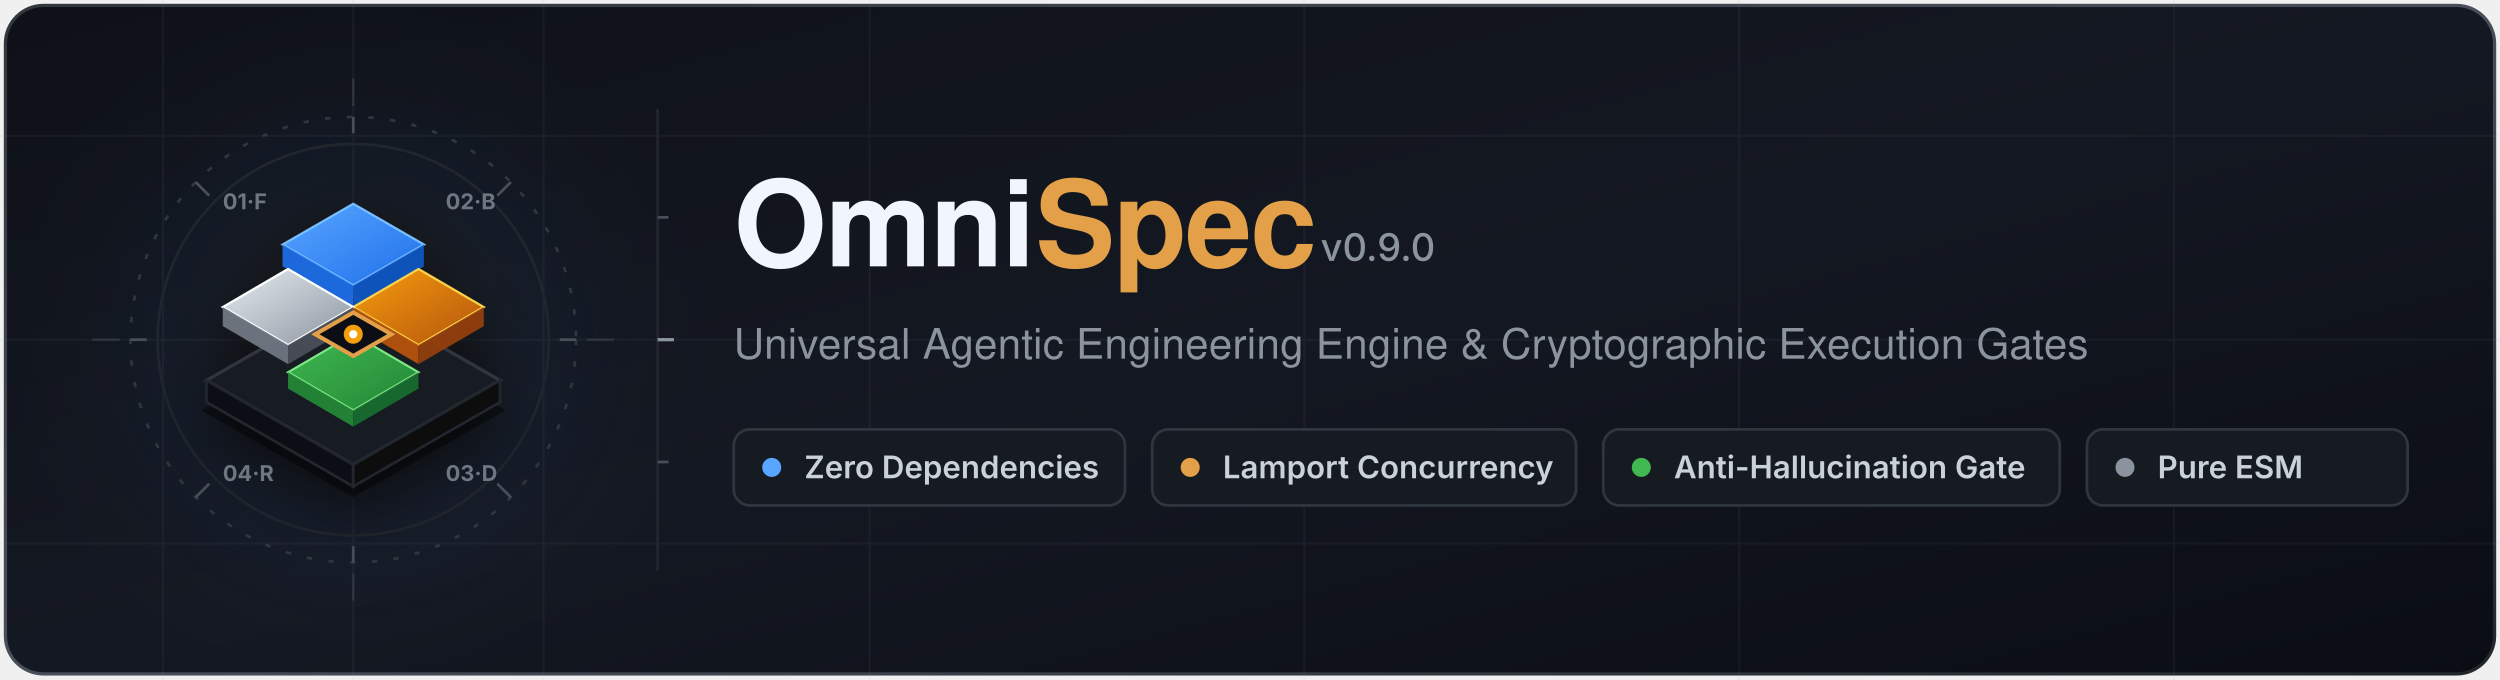
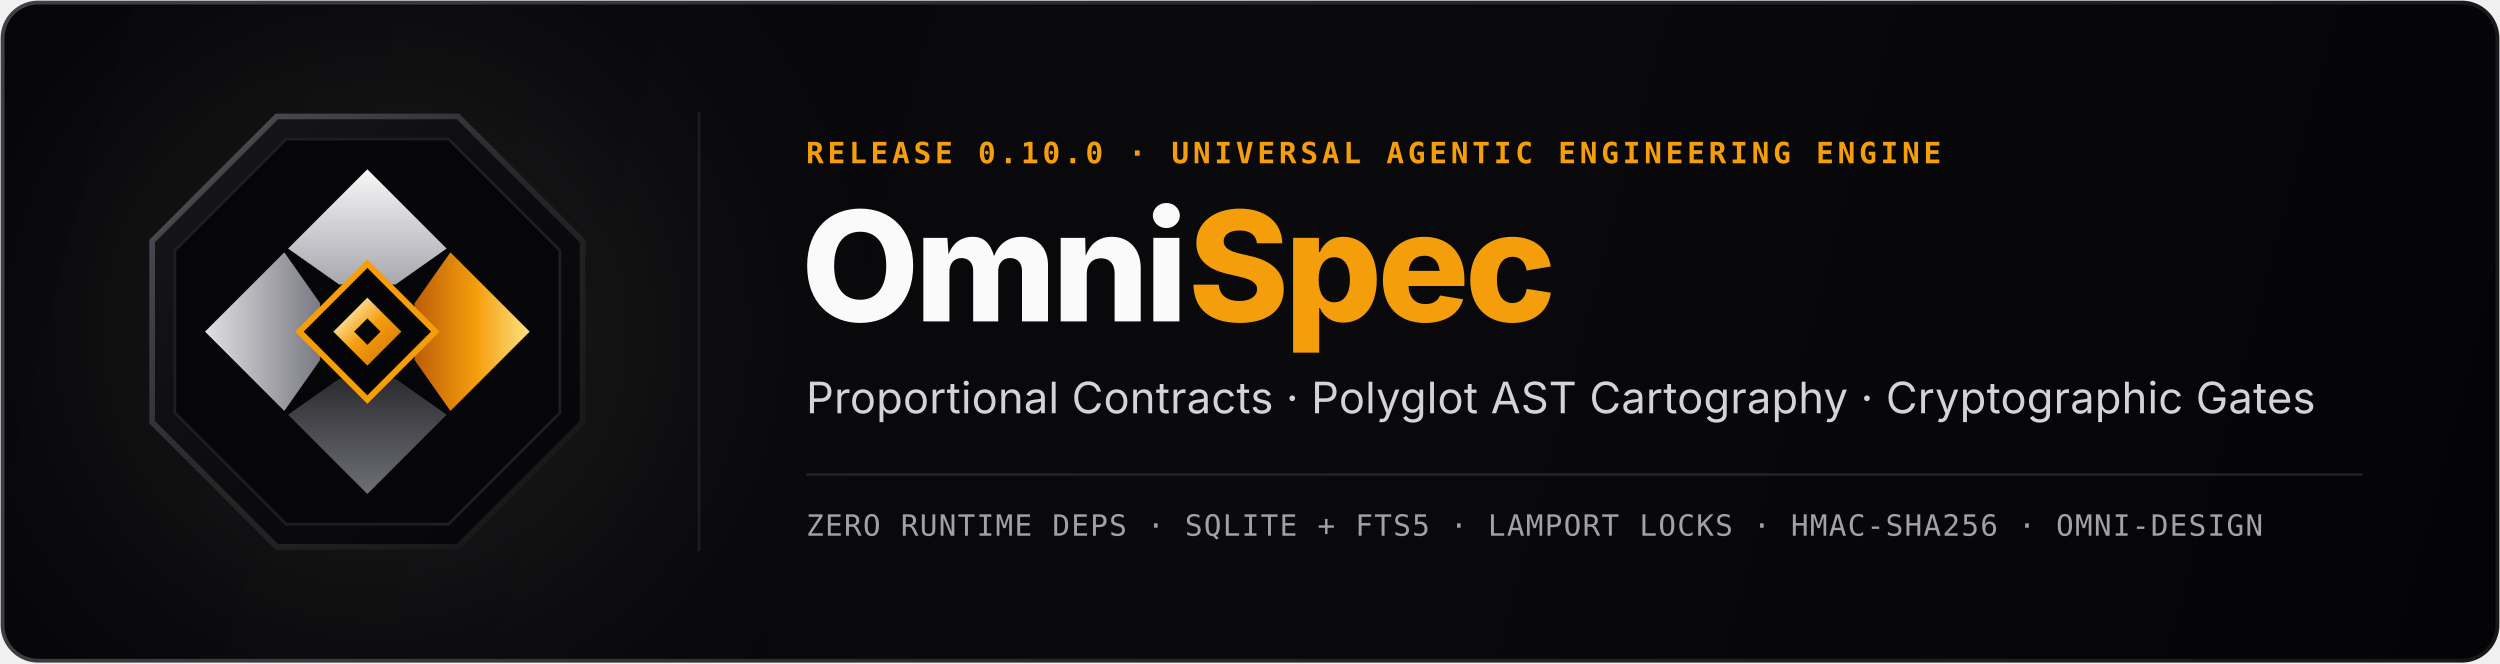
- <svg xmlns="http://www.w3.org/2000/svg" viewBox="0 0 920 250" width="100%" height="250" fill="none">
+ <svg xmlns="http://www.w3.org/2000/svg" viewBox="0 0 980 260" width="100%" height="260" fill="none">
  <defs>
-     <linearGradient id="obsidian-bg" x1="0%" y1="0%" x2="100%" y2="100%">
-       <stop offset="0%" stop-color="#0E1117" />
-       <stop offset="50%" stop-color="#141822" />
-       <stop offset="100%" stop-color="#0A0D14" />
+     <linearGradient id="bn-obsidian" x1="0" y1="0" x2="980" y2="260" gradientUnits="userSpaceOnUse">
+       <stop offset="0%" stop-color="#050507" />
+       <stop offset="50%" stop-color="#0A0A0D" />
+       <stop offset="100%" stop-color="#040406" />
    </linearGradient>
-     <linearGradient id="border-line" x1="0%" y1="0%" x2="100%" y2="100%">
-       <stop offset="0%" stop-color="#30363D" />
-       <stop offset="50%" stop-color="#484F58" />
-       <stop offset="100%" stop-color="#21262D" />
+     <linearGradient id="bn-frame" x1="0" y1="0" x2="980" y2="260" gradientUnits="userSpaceOnUse">
+       <stop offset="0%" stop-color="#3F3F46" />
+       <stop offset="50%" stop-color="#27272A" />
+       <stop offset="100%" stop-color="#18181B" />
    </linearGradient>
-     <linearGradient id="copper-amber" x1="0%" y1="0%" x2="100%" y2="100%">
-       <stop offset="0%" stop-color="#F59E0B" />
+     <radialGradient id="bn-ambient" cx="148" cy="130" r="220" gradientUnits="userSpaceOnUse">
+       <stop offset="0%" stop-color="#F59E0B" stop-opacity="0.11" />
+       <stop offset="55%" stop-color="#FAFAFA" stop-opacity="0.025" />
+       <stop offset="100%" stop-color="#050507" stop-opacity="0" />
+     </radialGradient>
+     <linearGradient id="bn-chassis" x1="-110" y1="-110" x2="110" y2="110" gradientUnits="userSpaceOnUse">
+       <stop offset="0%" stop-color="#18181B" />
+       <stop offset="55%" stop-color="#0B0B0E" />
+       <stop offset="100%" stop-color="#050507" />
+     </linearGradient>
+     <linearGradient id="bn-rim" x1="-110" y1="-110" x2="110" y2="110" gradientUnits="userSpaceOnUse">
+       <stop offset="0%" stop-color="#52525B" />
+       <stop offset="50%" stop-color="#27272A" />
+       <stop offset="100%" stop-color="#141417" />
+     </linearGradient>
+     <linearGradient id="bn-north" x1="0" y1="-88" x2="0" y2="-20" gradientUnits="userSpaceOnUse">
+       <stop offset="0%" stop-color="#FAFAFA" />
+       <stop offset="100%" stop-color="#A1A1AA" />
+     </linearGradient>
+     <linearGradient id="bn-west" x1="-88" y1="0" x2="-20" y2="0" gradientUnits="userSpaceOnUse">
+       <stop offset="0%" stop-color="#E4E4E7" />
+       <stop offset="100%" stop-color="#71717A" />
+     </linearGradient>
+     <linearGradient id="bn-south" x1="0" y1="88" x2="0" y2="20" gradientUnits="userSpaceOnUse">
+       <stop offset="0%" stop-color="#71717A" />
+       <stop offset="100%" stop-color="#27272A" />
+     </linearGradient>
+     <linearGradient id="bn-east" x1="88" y1="0" x2="20" y2="0" gradientUnits="userSpaceOnUse">
+       <stop offset="0%" stop-color="#FDE68A" />
+       <stop offset="45%" stop-color="#F59E0B" />
      <stop offset="100%" stop-color="#B45309" />
    </linearGradient>
-     <linearGradient id="slate-steel" x1="0%" y1="0%" x2="100%" y2="100%">
-       <stop offset="0%" stop-color="#58A6FF" />
-       <stop offset="100%" stop-color="#1F6FEB" />
+     <linearGradient id="bn-core" x1="-14" y1="-14" x2="14" y2="14" gradientUnits="userSpaceOnUse">
+       <stop offset="0%" stop-color="#FEF3C7" />
+       <stop offset="50%" stop-color="#F59E0B" />
+       <stop offset="100%" stop-color="#D97706" />
    </linearGradient>
-     <linearGradient id="sage-olive" x1="0%" y1="0%" x2="100%" y2="100%">
-       <stop offset="0%" stop-color="#3FB950" />
-       <stop offset="100%" stop-color="#238636" />
-     </linearGradient>
-     <linearGradient id="titanium-lead" x1="0%" y1="0%" x2="100%" y2="100%">
-       <stop offset="0%" stop-color="#E6EDF3" />
-       <stop offset="100%" stop-color="#8B949E" />
-     </linearGradient>
-     <radialGradient id="warm-ambient" cx="130" cy="125" r="140" gradientUnits="userSpaceOnUse">
-       <stop offset="0%" stop-color="#F59E0B" stop-opacity="0.08" />
-       <stop offset="50%" stop-color="#58A6FF" stop-opacity="0.04" />
-       <stop offset="100%" stop-color="#0E1117" stop-opacity="0" />
-     </radialGradient>
-     <filter id="plinth-shadow" x="-30%" y="-30%" width="160%" height="160%">
-       <feDropShadow dx="0" dy="8" stdDeviation="12" flood-color="#000000" flood-opacity="0.6" />
-     </filter>
  </defs>
-   <rect x="2" y="2" width="916" height="246" rx="14" fill="url(#obsidian-bg)" stroke="url(#border-line)" stroke-width="1.2" />
-   <rect x="2" y="2" width="916" height="246" rx="14" fill="url(#warm-ambient)" />
-   <g opacity="0.07" stroke="#8B949E" stroke-width="0.8">
-     <line x1="60" y1="0" x2="60" y2="250" />
-     <line x1="130" y1="0" x2="130" y2="250" />
-     <line x1="200" y1="0" x2="200" y2="250" />
-     <line x1="320" y1="0" x2="320" y2="250" />
-     <line x1="480" y1="0" x2="480" y2="250" />
-     <line x1="640" y1="0" x2="640" y2="250" />
-     <line x1="800" y1="0" x2="800" y2="250" />
-     <line x1="0" y1="50" x2="920" y2="50" />
-     <line x1="0" y1="125" x2="920" y2="125" />
-     <line x1="0" y1="200" x2="920" y2="200" />
+   <rect x="1" y="1" width="978" height="258" rx="14" fill="url(#bn-obsidian)" stroke="url(#bn-frame)" stroke-width="1.5" />
+   <rect x="1" y="1" width="978" height="258" rx="14" fill="url(#bn-ambient)" />
+   <line x1="274" y1="44" x2="274" y2="216" stroke="#1E1E22" stroke-width="1" />
+   <g transform="translate(144, 130) scale(0.74)">
+     <polygon points="-48,-114 48,-114 114,-48 114,48 48,114 -48,114 -114,48 -114,-48" fill="url(#bn-chassis)" stroke="url(#bn-rim)" stroke-width="3" stroke-linejoin="miter" />
+     <polygon points="-43,-102 43,-102 102,-43 102,43 43,102 -43,102 -102,43 -102,-43" fill="#060608" stroke="#1E1E22" stroke-width="1.5" />
+     <polygon points="0,-86 42,-44 15,-25 -15,-25 -42,-44" fill="url(#bn-north)" />
+     <polygon points="-86,0 -44,-42 -25,-15 -25,15 -44,42" fill="url(#bn-west)" />
+     <polygon points="0,86 -42,44 -15,25 15,25 42,44" fill="url(#bn-south)" />
+     <polygon points="86,0 44,42 25,15 25,-15 44,-42" fill="url(#bn-east)" />
+     <polygon points="0,-36 36,0 0,36 -36,0" fill="#050507" stroke="#F59E0B" stroke-width="3.2" stroke-linejoin="miter" />
+     <polygon points="0,-18 18,0 0,18 -18,0" fill="url(#bn-core)" />
+     <polygon points="0,-7 7,0 0,7 -7,0" fill="#050507" />
  </g>
-   <g transform="translate(130, 125)">
-     <circle cx="0" cy="0" r="82" fill="none" stroke="#30363D" stroke-width="1" stroke-dasharray="2,6" />
-     <circle cx="0" cy="0" r="72" fill="none" stroke="#21262D" stroke-width="1" />
-     <g stroke="#484F58" stroke-width="1">
-       <line x1="0" y1="-82" x2="0" y2="-76" />
-       <line x1="0" y1="82" x2="0" y2="76" />
-       <line x1="-82" y1="0" x2="-76" y2="0" />
-       <line x1="82" y1="0" x2="76" y2="0" />
-       <line x1="58" y1="-58" x2="53" y2="-53" />
-       <line x1="-58" y1="-58" x2="-53" y2="-53" />
-       <line x1="58" y1="58" x2="53" y2="53" />
-       <line x1="-58" y1="58" x2="-53" y2="53" />
-     </g>
-     <g stroke="#30363D" stroke-width="0.8">
-       <line x1="-96" y1="0" x2="-86" y2="0" />
-       <line x1="86" y1="0" x2="96" y2="0" />
-       <line x1="0" y1="-96" x2="0" y2="-86" />
-       <line x1="0" y1="86" x2="0" y2="96" />
-     </g>
-     <g filter="url(#plinth-shadow)">
-       <polygon points="0,58 56,26 0,-6 -56,26" fill="#000000" opacity="0.45" />
-       <polygon points="0,-16 54,15 0,46 -54,15" fill="#161B22" stroke="#30363D" stroke-width="1.2" />
-       <polygon points="-54,15 0,46 0,54 -54,23" fill="#0D1117" stroke="#21262D" stroke-width="1" />
-       <polygon points="0,46 54,15 54,23 0,54" fill="#090C10" stroke="#21262D" stroke-width="1" />
-       <g transform="translate(0, -18)">
-         <polygon points="0,-32 26,-17 0,-2 -26,-17" fill="url(#slate-steel)" stroke="#79C0FF" stroke-width="0.8" />
-         <polygon points="-26,-17 0,-2 0,6 -26,-9" fill="#1F6FEB" opacity="0.9" />
-         <polygon points="0,-2 26,-17 26,-9 0,6" fill="#1158C7" opacity="0.9" />
-       </g>
-       <g transform="translate(24, -4)">
-         <polygon points="0,-22 24,-8 0,6 -24,-8" fill="url(#copper-amber)" stroke="#FCD34D" stroke-width="0.8" />
-         <polygon points="-24,-8 0,6 0,13 -24,-1" fill="#B45309" opacity="0.95" />
-         <polygon points="0,6 24,-8 24,-1 0,13" fill="#92400E" opacity="0.95" />
-       </g>
-       <g transform="translate(0, 10)">
-         <polygon points="0,-12 24,2 0,16 -24,2" fill="url(#sage-olive)" stroke="#7EE787" stroke-width="0.8" />
-         <polygon points="-24,2 0,16 0,22 -24,8" fill="#238636" opacity="0.95" />
-         <polygon points="0,16 24,2 24,8 0,22" fill="#196C2E" opacity="0.95" />
-       </g>
-       <g transform="translate(-24, -4)">
-         <polygon points="0,-22 24,-8 0,6 -24,-8" fill="url(#titanium-lead)" stroke="#FFFFFF" stroke-width="0.8" />
-         <polygon points="-24,-8 0,6 0,13 -24,-1" fill="#6E7681" opacity="0.95" />
-         <polygon points="0,6 24,-8 24,-1 0,13" fill="#484F58" opacity="0.95" />
-       </g>
-       <polygon points="0,-10 14,-2 0,6 -14,-2" fill="#0D1117" stroke="#E3A048" stroke-width="1.5" />
-       <circle cx="0" cy="-2" r="3.5" fill="#F59E0B" />
-       <circle cx="0" cy="-2" r="1.5" fill="#FFFFFF" />
-     </g>
-     <text x="-48" y="-48" font-family="-apple-system, BlinkMacSystemFont, 'SF Mono', monospace" font-size="8" font-weight="700" fill="#6E7681">01·F</text>
-     <text x="34" y="-48" font-family="-apple-system, BlinkMacSystemFont, 'SF Mono', monospace" font-size="8" font-weight="700" fill="#6E7681">02·B</text>
-     <text x="34" y="52" font-family="-apple-system, BlinkMacSystemFont, 'SF Mono', monospace" font-size="8" font-weight="700" fill="#6E7681">03·D</text>
-     <text x="-48" y="52" font-family="-apple-system, BlinkMacSystemFont, 'SF Mono', monospace" font-size="8" font-weight="700" fill="#6E7681">04·R</text>
-   </g>
-   <line x1="242" y1="40" x2="242" y2="210" stroke="#21262D" stroke-width="1" />
-   <line x1="242" y1="80" x2="246" y2="80" stroke="#484F58" stroke-width="1" />
-   <line x1="242" y1="125" x2="248" y2="125" stroke="#8B949E" stroke-width="1.2" />
-   <line x1="242" y1="170" x2="246" y2="170" stroke="#484F58" stroke-width="1" />
-   <g transform="translate(270, 56)">
-     <g>
-       <text x="0" y="42" font-family="-apple-system, BlinkMacSystemFont, 'Segoe UI', Helvetica, Arial, sans-serif" font-size="44" font-weight="800" letter-spacing="-0.5" fill="#F0F6FC">
-         Omni<tspan fill="#E3A048">Spec</tspan>
-       </text>
-       <text x="216" y="40" font-family="-apple-system, BlinkMacSystemFont, 'SF Mono', monospace" font-size="14" font-weight="500" fill="#8B949E">v0.9.0</text>
-     </g>
-     <text x="0" y="76" font-family="-apple-system, BlinkMacSystemFont, 'Segoe UI', Helvetica, Arial, sans-serif" font-size="15.5" font-weight="450" fill="#8B949E" letter-spacing="0.1">
-       Universal Agentic Engineering Engine &amp; Cryptographic Execution Gates
+   <g transform="translate(314, 48)">
+     <text x="2" y="16" font-family="'SF Mono', ui-monospace, Menlo, Consolas, monospace" font-size="11.5" font-weight="600" letter-spacing="1.5" fill="#F59E0B">
+       RELEASE 0.10.0  ·  UNIVERSAL AGENTIC ENGINEERING ENGINE
    </text>
-     <g transform="translate(0, 102)">
-       <g>
-         <rect x="0" y="0" width="144" height="28" rx="6" fill="#161B22" stroke="#30363D" stroke-width="1" />
-         <circle cx="14" cy="14" r="3.5" fill="#58A6FF" />
-         <text x="26" y="18" font-family="-apple-system, BlinkMacSystemFont, 'Segoe UI', sans-serif" font-size="11.5" font-weight="600" fill="#C9D1D9">Zero Dependencies</text>
-       </g>
-       <g transform="translate(154, 0)">
-         <rect x="0" y="0" width="156" height="28" rx="6" fill="#161B22" stroke="#30363D" stroke-width="1" />
-         <circle cx="14" cy="14" r="3.5" fill="#E3A048" />
-         <text x="26" y="18" font-family="-apple-system, BlinkMacSystemFont, 'Segoe UI', sans-serif" font-size="11.5" font-weight="600" fill="#C9D1D9">Lamport Concurrency</text>
-       </g>
-       <g transform="translate(320, 0)">
-         <rect x="0" y="0" width="168" height="28" rx="6" fill="#161B22" stroke="#30363D" stroke-width="1" />
-         <circle cx="14" cy="14" r="3.5" fill="#3FB950" />
-         <text x="26" y="18" font-family="-apple-system, BlinkMacSystemFont, 'Segoe UI', sans-serif" font-size="11.5" font-weight="600" fill="#C9D1D9">Anti-Hallucination Gate</text>
-       </g>
-       <g transform="translate(498, 0)">
-         <rect x="0" y="0" width="118" height="28" rx="6" fill="#161B22" stroke="#30363D" stroke-width="1" />
-         <circle cx="14" cy="14" r="3.5" fill="#8B949E" />
-         <text x="26" y="18" font-family="-apple-system, BlinkMacSystemFont, 'Segoe UI', sans-serif" font-size="11.5" font-weight="600" fill="#C9D1D9">Pure ESM</text>
-       </g>
-     </g>
+     <text x="0" y="78" font-family="-apple-system, BlinkMacSystemFont, 'Segoe UI', Inter, Helvetica, Arial, sans-serif" font-size="60" font-weight="800" letter-spacing="-1.8" fill="#FAFAFA">
+       Omni<tspan fill="#F59E0B">Spec</tspan>
+     </text>
+     <text x="2" y="114" font-family="-apple-system, BlinkMacSystemFont, 'Segoe UI', Inter, Helvetica, Arial, sans-serif" font-size="17" font-weight="400" fill="#D4D4D8" letter-spacing="0.1">
+       Proportional Contracts · Polyglot AST Cartography · Cryptographic Gates
+     </text>
+     <line x1="2" y1="138" x2="612" y2="138" stroke="#222227" stroke-width="1" />
+     <text x="2" y="162" font-family="'SF Mono', ui-monospace, Menlo, Consolas, monospace" font-size="11.5" font-weight="500" letter-spacing="0.5" fill="#A1A1AA">
+       ZERO RUNTIME DEPS   ·   SQLITE + FTS5   ·   LAMPORT LOCKS   ·   HMAC-SHA256   ·   OMNI-DESIGN
+     </text>
  </g>
</svg>
